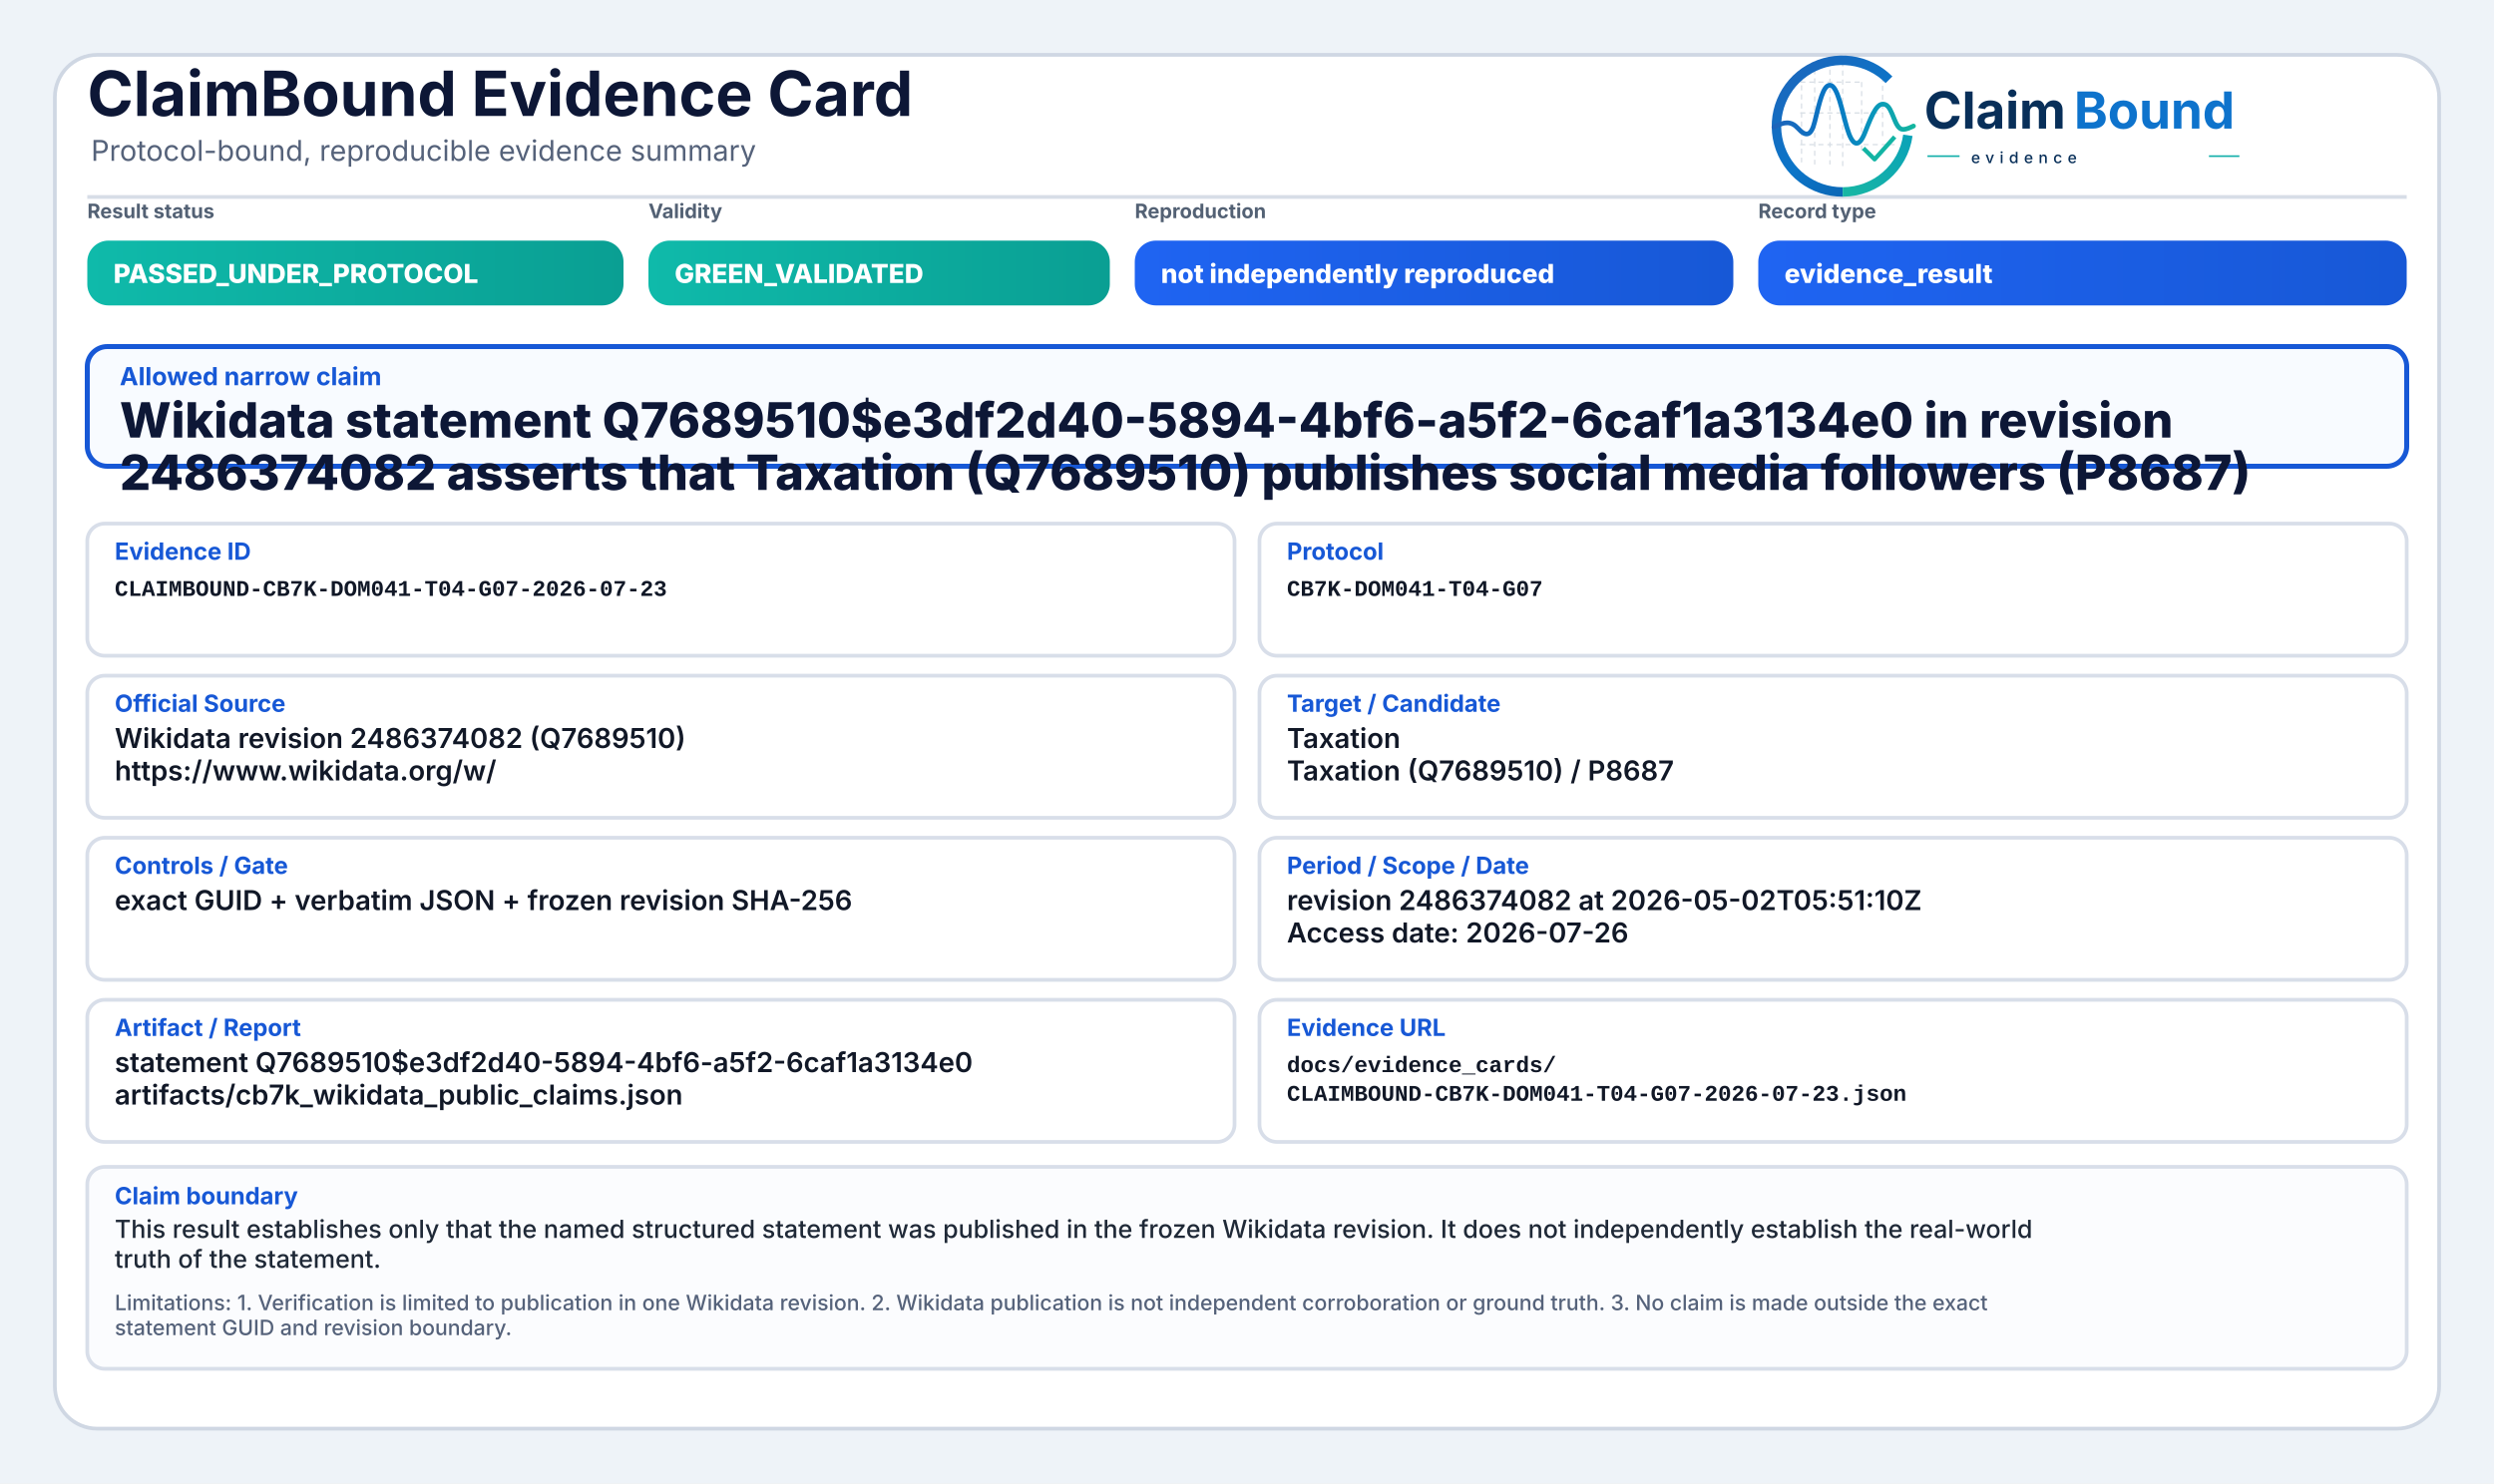
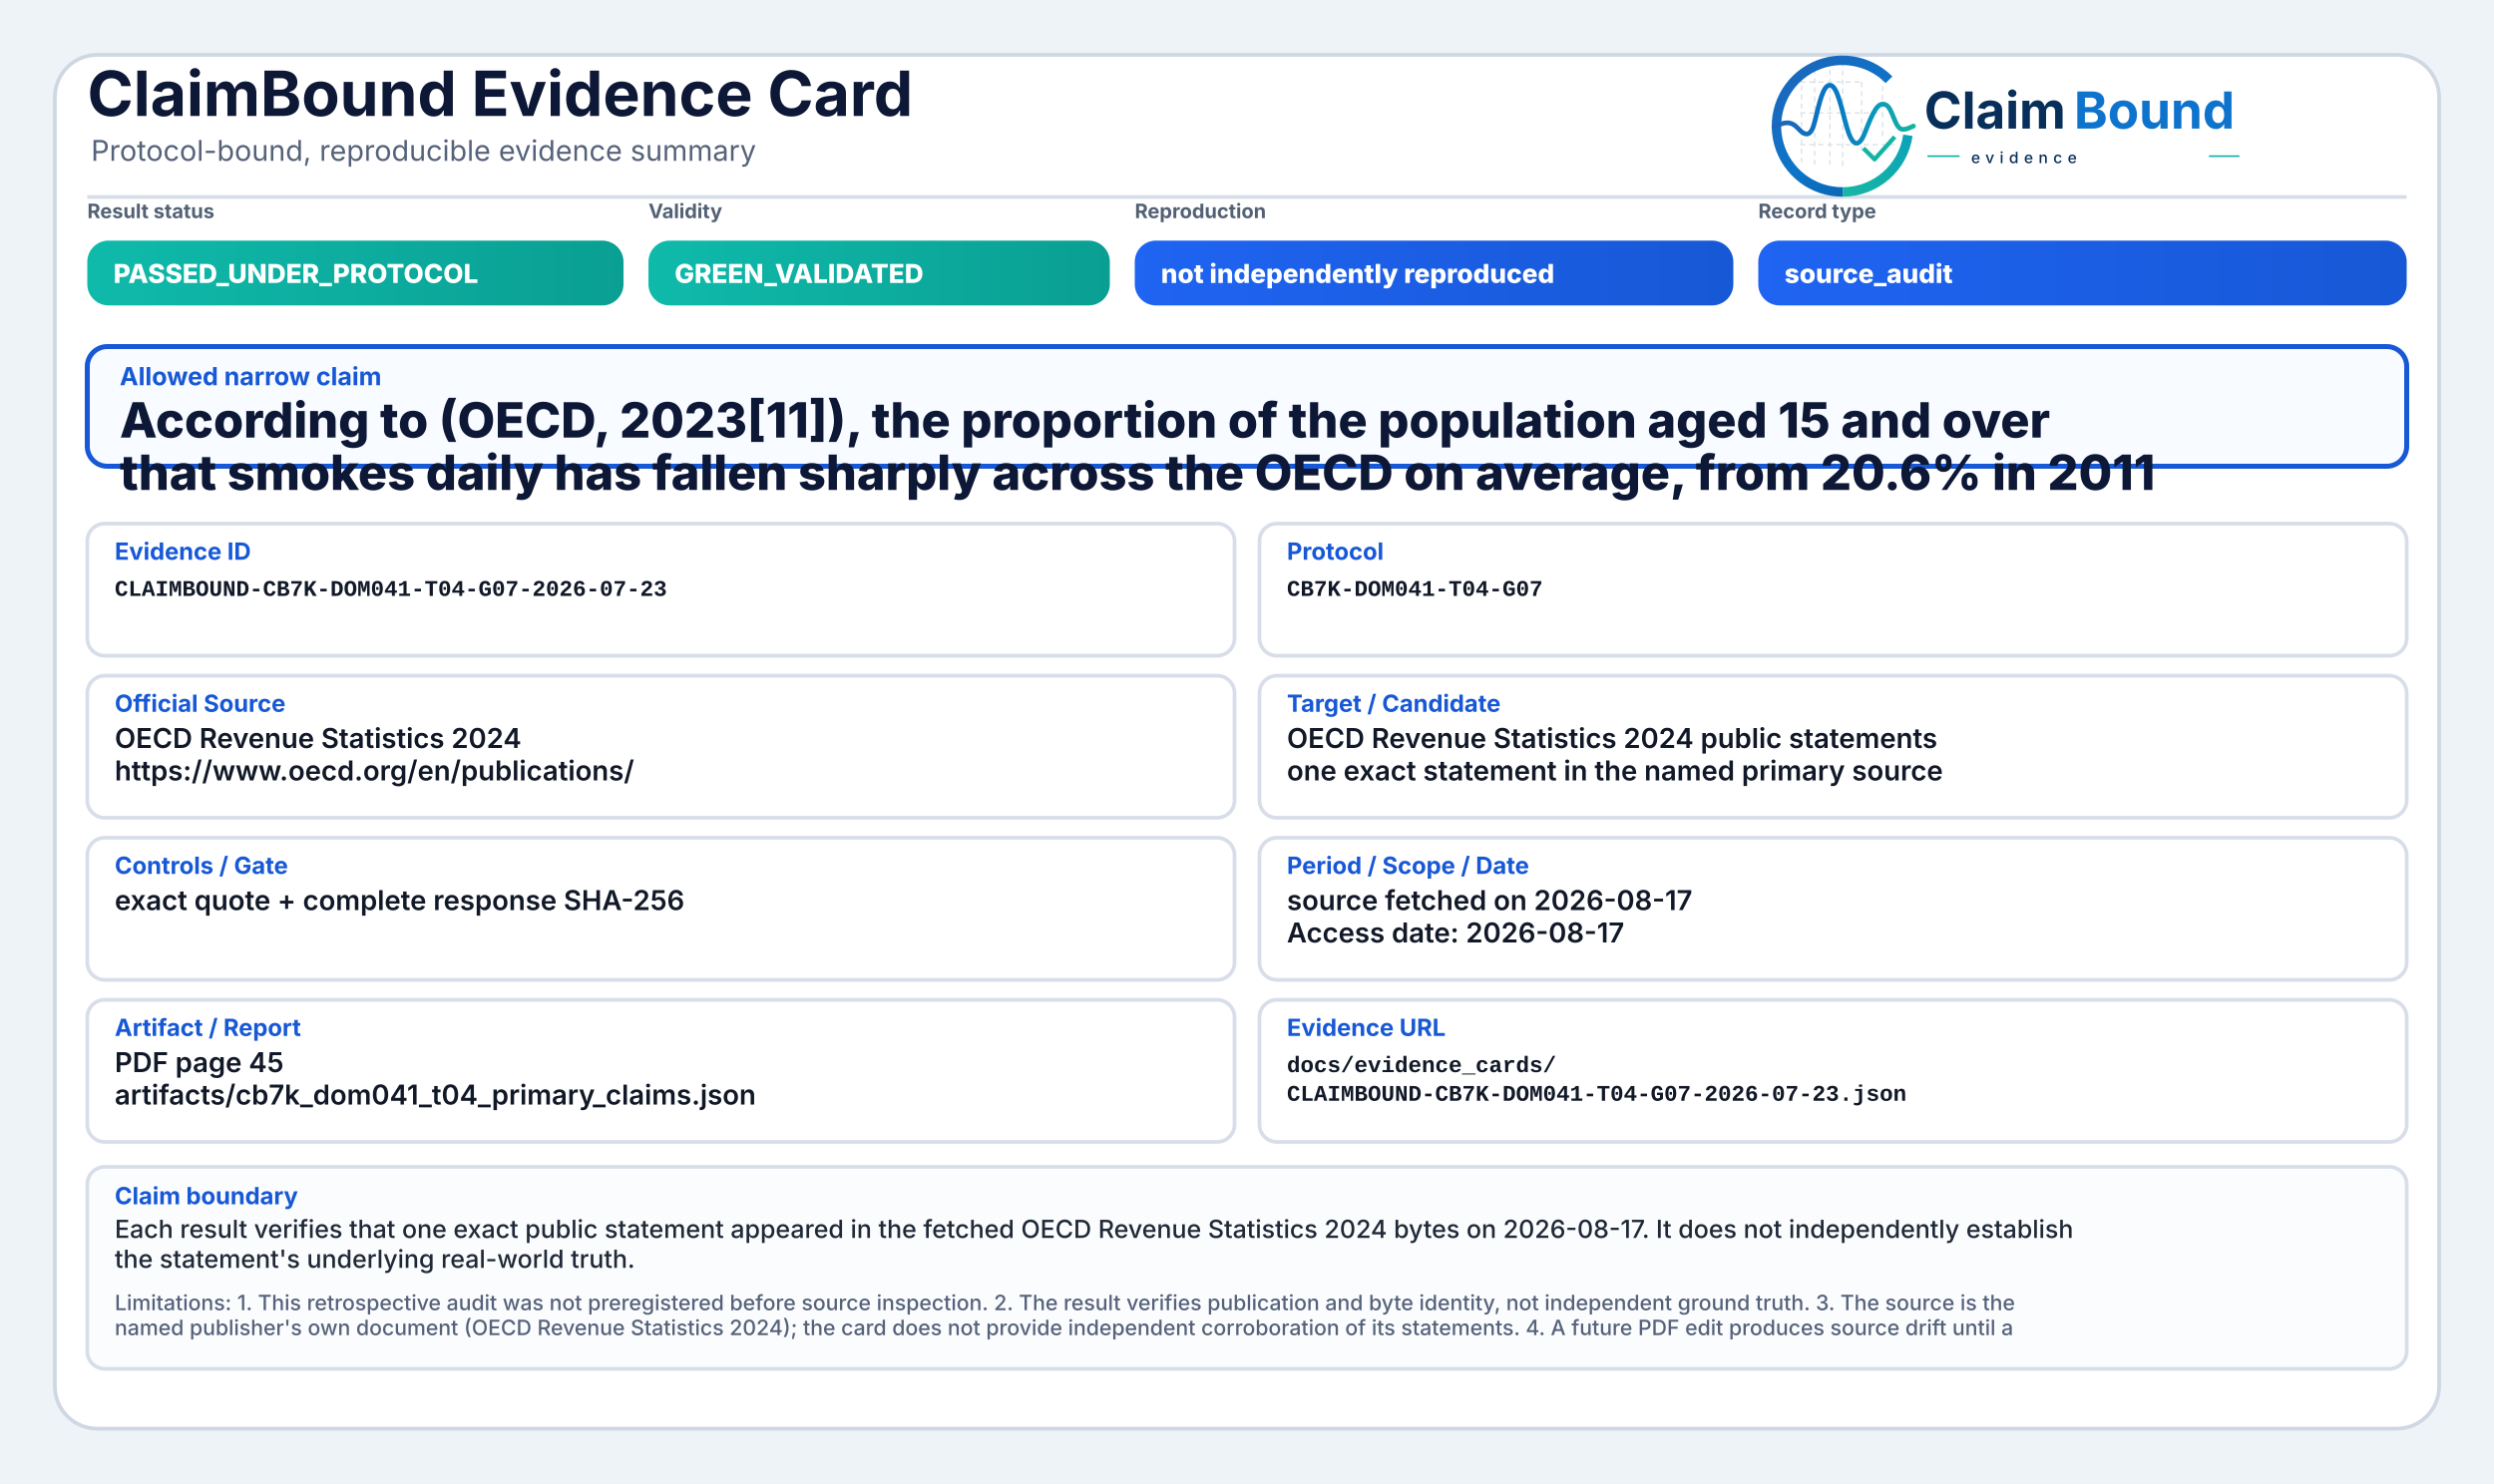
<svg xmlns="http://www.w3.org/2000/svg" width="2000" height="1190" viewBox="0 0 2000 1190" role="img" aria-label="ClaimBound Evidence Card">
  <defs>
    <linearGradient id="greenGrad" x1="0" y1="0" x2="1" y2="0">
      <stop offset="0%" stop-color="#0fbaaa" />
      <stop offset="100%" stop-color="#0a9f93" />
    </linearGradient>
    <linearGradient id="yellowGrad" x1="0" y1="0" x2="1" y2="0">
      <stop offset="0%" stop-color="#fbbf24" />
      <stop offset="100%" stop-color="#d97706" />
    </linearGradient>
    <linearGradient id="amberGrad" x1="0" y1="0" x2="1" y2="0">
      <stop offset="0%" stop-color="#f97316" />
      <stop offset="100%" stop-color="#c2410c" />
    </linearGradient>
    <linearGradient id="redGrad" x1="0" y1="0" x2="1" y2="0">
      <stop offset="0%" stop-color="#ef4444" />
      <stop offset="100%" stop-color="#b91c1c" />
    </linearGradient>
    <linearGradient id="grayGrad" x1="0" y1="0" x2="1" y2="0">
      <stop offset="0%" stop-color="#64748b" />
      <stop offset="100%" stop-color="#475569" />
    </linearGradient>
    <linearGradient id="blueGrad" x1="0" y1="0" x2="1" y2="0">
      <stop offset="0%" stop-color="#1f64f2" />
      <stop offset="100%" stop-color="#1758d6" />
    </linearGradient>
    <linearGradient id="logoRingBlue" x1="73" y1="453" x2="348" y2="793" gradientUnits="userSpaceOnUse">
      <stop offset="0" stop-color="#1E64BA" />
      <stop offset="0.55" stop-color="#0C75C8" />
      <stop offset="1" stop-color="#0A5FAB" />
    </linearGradient>
    <linearGradient id="logoRingTeal" x1="221" y1="792" x2="403" y2="594" gradientUnits="userSpaceOnUse">
      <stop offset="0" stop-color="#18B7A3" />
      <stop offset="1" stop-color="#089EBC" />
    </linearGradient>
    <linearGradient id="logoSignalGradient" x1="61" y1="628" x2="404" y2="628" gradientUnits="userSpaceOnUse">
      <stop offset="0" stop-color="#1E64BA" />
      <stop offset="0.43" stop-color="#0877C4" />
      <stop offset="0.72" stop-color="#0A97BB" />
      <stop offset="1" stop-color="#14B69E" />
    </linearGradient>
  </defs>
  <rect x="0" y="0" width="2000" height="1190" fill="#eef3f8" />
  <rect x="44" y="44" width="1912" height="1102" rx="34" fill="#ffffff" stroke="#cfd7e3" stroke-width="3" />
  <path d="M70 158 H1930" stroke="#d7dde7" stroke-width="3" />
  <text x="70" y="93" font-family="Inter, Segoe UI, Arial, sans-serif" font-size="50" font-weight="750" fill="#0d1736">ClaimBound Evidence Card</text>
  <text x="73" y="129" font-family="Inter, Segoe UI, Arial, sans-serif" font-size="23" font-weight="400" fill="#55627a">Protocol-bound, reproducible evidence summary</text>
  <g aria-label="ClaimBound evidence logo" transform="translate(1415,52) scale(0.33) translate(-40,-478)">
    <g stroke-linecap="butt" stroke-linejoin="round">
      <g stroke="#CBD3DC" stroke-width="3.2" stroke-linecap="round" stroke-dasharray="10 12" opacity="0.72">
        <path d="M130 507V714" />
        <path d="M162 490V719" />
        <path d="M199 491V719" />
        <path d="M230 471V726" />
        <path d="M276 521V690" />
        <path d="M327 508V650" />
        <path d="M128 520H277" />
        <path d="M128 595H327" />
        <path d="M128 672H355" />
      </g>
      <path d="M342.6 514.3A160 160 0 1 0 230 787" fill="none" stroke="url(#logoRingBlue)" stroke-width="23" />
      <path d="M230 787A160 160 0 0 0 388.4 649.3" fill="none" stroke="url(#logoRingTeal)" stroke-width="23" />
      <path d="M63 629.5C87 616.4 104.3 613.6 121.2 632.2C140.7 653.8 153.4 651.6 162.1 616.2C173.8 568.5 182.5 527.5 198.9 527.5C217.5 527.5 228.4 590.6 240.3 630.8C253.4 675.4 268.6 682.8 284.6 641.5C303.5 592.9 315.2 567.6 333.7 574.7C352.6 582 355.7 635.1 376.6 634.9C386.2 634.8 394 630.4 402 626.8" fill="none" stroke="url(#logoSignalGradient)" stroke-width="11.5" stroke-linecap="round" />
      <path d="M284 684.5L307.5 707.7L353 657" fill="none" stroke="#12B4A4" stroke-width="10.5" stroke-linecap="square" />
    </g>
    <text x="428" y="633" font-family="Inter, Segoe UI, Arial, sans-serif" font-size="124" font-weight="750" fill="#082F59" text-rendering="geometricPrecision">Claim</text>
    <text x="792" y="633" font-family="Inter, Segoe UI, Arial, sans-serif" font-size="124" font-weight="750" fill="#0E73CC" text-rendering="geometricPrecision">Bound</text>
    <line x1="436" y1="700" x2="514" y2="700" stroke="#11AFA9" stroke-width="4" />
    <text x="542" y="717" font-family="Inter, Segoe UI, Arial, sans-serif" font-size="38" font-weight="500" letter-spacing="13" fill="#082F59">evidence</text>
    <line x1="1120" y1="700" x2="1194" y2="700" stroke="#11AFA9" stroke-width="4" />
  </g>
  <text x="70" y="175" font-family="Inter, Segoe UI, Arial, sans-serif" font-size="16" font-weight="650" fill="#536174">Result status</text>
  <rect x="70" y="193" width="430" height="52" rx="17" fill="url(#greenGrad)" />
  <text x="91" y="227" font-family="Inter, Segoe UI, Arial, sans-serif" font-size="21" font-weight="800" fill="#ffffff">PASSED_UNDER_PROTOCOL</text>
  <text x="520" y="175" font-family="Inter, Segoe UI, Arial, sans-serif" font-size="16" font-weight="650" fill="#536174">Validity</text>
  <rect x="520" y="193" width="370" height="52" rx="17" fill="url(#greenGrad)" />
  <text x="541" y="227" font-family="Inter, Segoe UI, Arial, sans-serif" font-size="21" font-weight="800" fill="#ffffff">GREEN_VALIDATED</text>
  <text x="910" y="175" font-family="Inter, Segoe UI, Arial, sans-serif" font-size="16" font-weight="650" fill="#536174">Reproduction</text>
  <rect x="910" y="193" width="480" height="52" rx="17" fill="url(#blueGrad)" />
  <text x="931" y="227" font-family="Inter, Segoe UI, Arial, sans-serif" font-size="21" font-weight="800" fill="#ffffff">not independently reproduced</text>
  <text x="1410" y="175" font-family="Inter, Segoe UI, Arial, sans-serif" font-size="16" font-weight="650" fill="#536174">Record type</text>
  <rect x="1410" y="193" width="520" height="52" rx="17" fill="url(#blueGrad)" />
-   <text x="1431" y="227" font-family="Inter, Segoe UI, Arial, sans-serif" font-size="21" font-weight="800" fill="#ffffff">evidence_result</text>
+   <text x="1431" y="227" font-family="Inter, Segoe UI, Arial, sans-serif" font-size="21" font-weight="800" fill="#ffffff">source_audit</text>
  <rect x="70" y="278" width="1860" height="96" rx="16" fill="#f8fbff" stroke="#1758d6" stroke-width="4" />
  <text x="96" y="309" font-family="Inter, Segoe UI, Arial, sans-serif" font-size="20" font-weight="750" fill="#1758d6">Allowed narrow claim</text>
-   <text x="96" y="351" font-family="Inter, Segoe UI, Arial, sans-serif" font-size="39" font-weight="800" fill="#0d1736">Wikidata statement Q7689510$e3df2d40-5894-4bf6-a5f2-6caf1a3134e0 in revision</text>
-   <text x="96" y="393" font-family="Inter, Segoe UI, Arial, sans-serif" font-size="39" font-weight="800" fill="#0d1736">2486374082 asserts that Taxation (Q7689510) publishes social media followers (P8687)</text>
+   <text x="96" y="351" font-family="Inter, Segoe UI, Arial, sans-serif" font-size="39" font-weight="800" fill="#0d1736">According to (OECD, 2023[11]), the proportion of the population aged 15 and over</text>
+   <text x="96" y="393" font-family="Inter, Segoe UI, Arial, sans-serif" font-size="39" font-weight="800" fill="#0d1736">that smokes daily has fallen sharply across the OECD on average, from 20.6% in 2011</text>
  <rect x="70" y="420" width="920" height="106" rx="14" fill="#ffffff" stroke="#d8dee9" stroke-width="3" />
  <text x="92" y="449" font-family="Inter, Segoe UI, Arial, sans-serif" font-size="19" font-weight="750" fill="#1758d6">Evidence ID</text>
  <text x="92" y="478" font-family="SFMono-Regular, Consolas, Liberation Mono, monospace" font-size="18" font-weight="600" fill="#111827">CLAIMBOUND-CB7K-DOM041-T04-G07-2026-07-23</text>
  <rect x="1010" y="420" width="920" height="106" rx="14" fill="#ffffff" stroke="#d8dee9" stroke-width="3" />
  <text x="1032" y="449" font-family="Inter, Segoe UI, Arial, sans-serif" font-size="19" font-weight="750" fill="#1758d6">Protocol</text>
  <text x="1032" y="478" font-family="SFMono-Regular, Consolas, Liberation Mono, monospace" font-size="18" font-weight="600" fill="#111827">CB7K-DOM041-T04-G07</text>
  <rect x="70" y="542" width="920" height="114" rx="14" fill="#ffffff" stroke="#d8dee9" stroke-width="3" />
  <text x="92" y="571" font-family="Inter, Segoe UI, Arial, sans-serif" font-size="19" font-weight="750" fill="#1758d6">Official Source</text>
-   <text x="92" y="600" font-family="Inter, Segoe UI, Arial, sans-serif" font-size="22" font-weight="600" fill="#111827">Wikidata revision 2486374082 (Q7689510)</text>
-   <text x="92" y="626" font-family="Inter, Segoe UI, Arial, sans-serif" font-size="22" font-weight="600" fill="#111827">https://www.wikidata.org/w/</text>
+   <text x="92" y="600" font-family="Inter, Segoe UI, Arial, sans-serif" font-size="22" font-weight="600" fill="#111827">OECD Revenue Statistics 2024</text>
+   <text x="92" y="626" font-family="Inter, Segoe UI, Arial, sans-serif" font-size="22" font-weight="600" fill="#111827">https://www.oecd.org/en/publications/</text>
  <rect x="1010" y="542" width="920" height="114" rx="14" fill="#ffffff" stroke="#d8dee9" stroke-width="3" />
  <text x="1032" y="571" font-family="Inter, Segoe UI, Arial, sans-serif" font-size="19" font-weight="750" fill="#1758d6">Target / Candidate</text>
-   <text x="1032" y="600" font-family="Inter, Segoe UI, Arial, sans-serif" font-size="22" font-weight="600" fill="#111827">Taxation</text>
-   <text x="1032" y="626" font-family="Inter, Segoe UI, Arial, sans-serif" font-size="22" font-weight="600" fill="#111827">Taxation (Q7689510) / P8687</text>
+   <text x="1032" y="600" font-family="Inter, Segoe UI, Arial, sans-serif" font-size="22" font-weight="600" fill="#111827">OECD Revenue Statistics 2024 public statements</text>
+   <text x="1032" y="626" font-family="Inter, Segoe UI, Arial, sans-serif" font-size="22" font-weight="600" fill="#111827">one exact statement in the named primary source</text>
  <rect x="70" y="672" width="920" height="114" rx="14" fill="#ffffff" stroke="#d8dee9" stroke-width="3" />
  <text x="92" y="701" font-family="Inter, Segoe UI, Arial, sans-serif" font-size="19" font-weight="750" fill="#1758d6">Controls / Gate</text>
-   <text x="92" y="730" font-family="Inter, Segoe UI, Arial, sans-serif" font-size="22" font-weight="600" fill="#111827">exact GUID + verbatim JSON + frozen revision SHA-256</text>
+   <text x="92" y="730" font-family="Inter, Segoe UI, Arial, sans-serif" font-size="22" font-weight="600" fill="#111827">exact quote + complete response SHA-256</text>
  <rect x="1010" y="672" width="920" height="114" rx="14" fill="#ffffff" stroke="#d8dee9" stroke-width="3" />
  <text x="1032" y="701" font-family="Inter, Segoe UI, Arial, sans-serif" font-size="19" font-weight="750" fill="#1758d6">Period / Scope / Date</text>
-   <text x="1032" y="730" font-family="Inter, Segoe UI, Arial, sans-serif" font-size="22" font-weight="600" fill="#111827">revision 2486374082 at 2026-05-02T05:51:10Z</text>
-   <text x="1032" y="756" font-family="Inter, Segoe UI, Arial, sans-serif" font-size="22" font-weight="600" fill="#111827">Access date: 2026-07-26</text>
+   <text x="1032" y="730" font-family="Inter, Segoe UI, Arial, sans-serif" font-size="22" font-weight="600" fill="#111827">source fetched on 2026-08-17</text>
+   <text x="1032" y="756" font-family="Inter, Segoe UI, Arial, sans-serif" font-size="22" font-weight="600" fill="#111827">Access date: 2026-08-17</text>
  <rect x="70" y="802" width="920" height="114" rx="14" fill="#ffffff" stroke="#d8dee9" stroke-width="3" />
  <text x="92" y="831" font-family="Inter, Segoe UI, Arial, sans-serif" font-size="19" font-weight="750" fill="#1758d6">Artifact / Report</text>
-   <text x="92" y="860" font-family="Inter, Segoe UI, Arial, sans-serif" font-size="22" font-weight="600" fill="#111827">statement Q7689510$e3df2d40-5894-4bf6-a5f2-6caf1a3134e0</text>
-   <text x="92" y="886" font-family="Inter, Segoe UI, Arial, sans-serif" font-size="22" font-weight="600" fill="#111827">artifacts/cb7k_wikidata_public_claims.json</text>
+   <text x="92" y="860" font-family="Inter, Segoe UI, Arial, sans-serif" font-size="22" font-weight="600" fill="#111827">PDF page 45</text>
+   <text x="92" y="886" font-family="Inter, Segoe UI, Arial, sans-serif" font-size="22" font-weight="600" fill="#111827">artifacts/cb7k_dom041_t04_primary_claims.json</text>
  <rect x="1010" y="802" width="920" height="114" rx="14" fill="#ffffff" stroke="#d8dee9" stroke-width="3" />
  <text x="1032" y="831" font-family="Inter, Segoe UI, Arial, sans-serif" font-size="19" font-weight="750" fill="#1758d6">Evidence URL</text>
  <text x="1032" y="860" font-family="SFMono-Regular, Consolas, Liberation Mono, monospace" font-size="18" font-weight="600" fill="#111827">docs/evidence_cards/</text>
  <text x="1032" y="883" font-family="SFMono-Regular, Consolas, Liberation Mono, monospace" font-size="18" font-weight="600" fill="#111827">CLAIMBOUND-CB7K-DOM041-T04-G07-2026-07-23.json</text>
  <rect x="70" y="936" width="1860" height="162" rx="14" fill="#fbfcfe" stroke="#d8dee9" stroke-width="3" />
  <text x="92" y="966" font-family="Inter, Segoe UI, Arial, sans-serif" font-size="19" font-weight="750" fill="#1758d6">Claim boundary</text>
-   <text x="92" y="993" font-family="Inter, Segoe UI, Arial, sans-serif" font-size="20" font-weight="500" fill="#1f2937">This result establishes only that the named structured statement was published in the frozen Wikidata revision. It does not independently establish the real-world</text>
-   <text x="92" y="1017" font-family="Inter, Segoe UI, Arial, sans-serif" font-size="20" font-weight="500" fill="#1f2937">truth of the statement.</text>
-   <text x="92" y="1051" font-family="Inter, Segoe UI, Arial, sans-serif" font-size="17" font-weight="500" fill="#55627a">Limitations: 1. Verification is limited to publication in one Wikidata revision. 2. Wikidata publication is not independent corroboration or ground truth. 3. No claim is made outside the exact</text>
-   <text x="92" y="1071" font-family="Inter, Segoe UI, Arial, sans-serif" font-size="17" font-weight="500" fill="#55627a">statement GUID and revision boundary.</text>
+   <text x="92" y="993" font-family="Inter, Segoe UI, Arial, sans-serif" font-size="20" font-weight="500" fill="#1f2937">Each result verifies that one exact public statement appeared in the fetched OECD Revenue Statistics 2024 bytes on 2026-08-17. It does not independently establish</text>
+   <text x="92" y="1017" font-family="Inter, Segoe UI, Arial, sans-serif" font-size="20" font-weight="500" fill="#1f2937">the statement's underlying real-world truth.</text>
+   <text x="92" y="1051" font-family="Inter, Segoe UI, Arial, sans-serif" font-size="17" font-weight="500" fill="#55627a">Limitations: 1. This retrospective audit was not preregistered before source inspection. 2. The result verifies publication and byte identity, not independent ground truth. 3. The source is the</text>
+   <text x="92" y="1071" font-family="Inter, Segoe UI, Arial, sans-serif" font-size="17" font-weight="500" fill="#55627a">named publisher's own document (OECD Revenue Statistics 2024); the card does not provide independent corroboration of its statements. 4. A future PDF edit produces source drift until a</text>
</svg>
